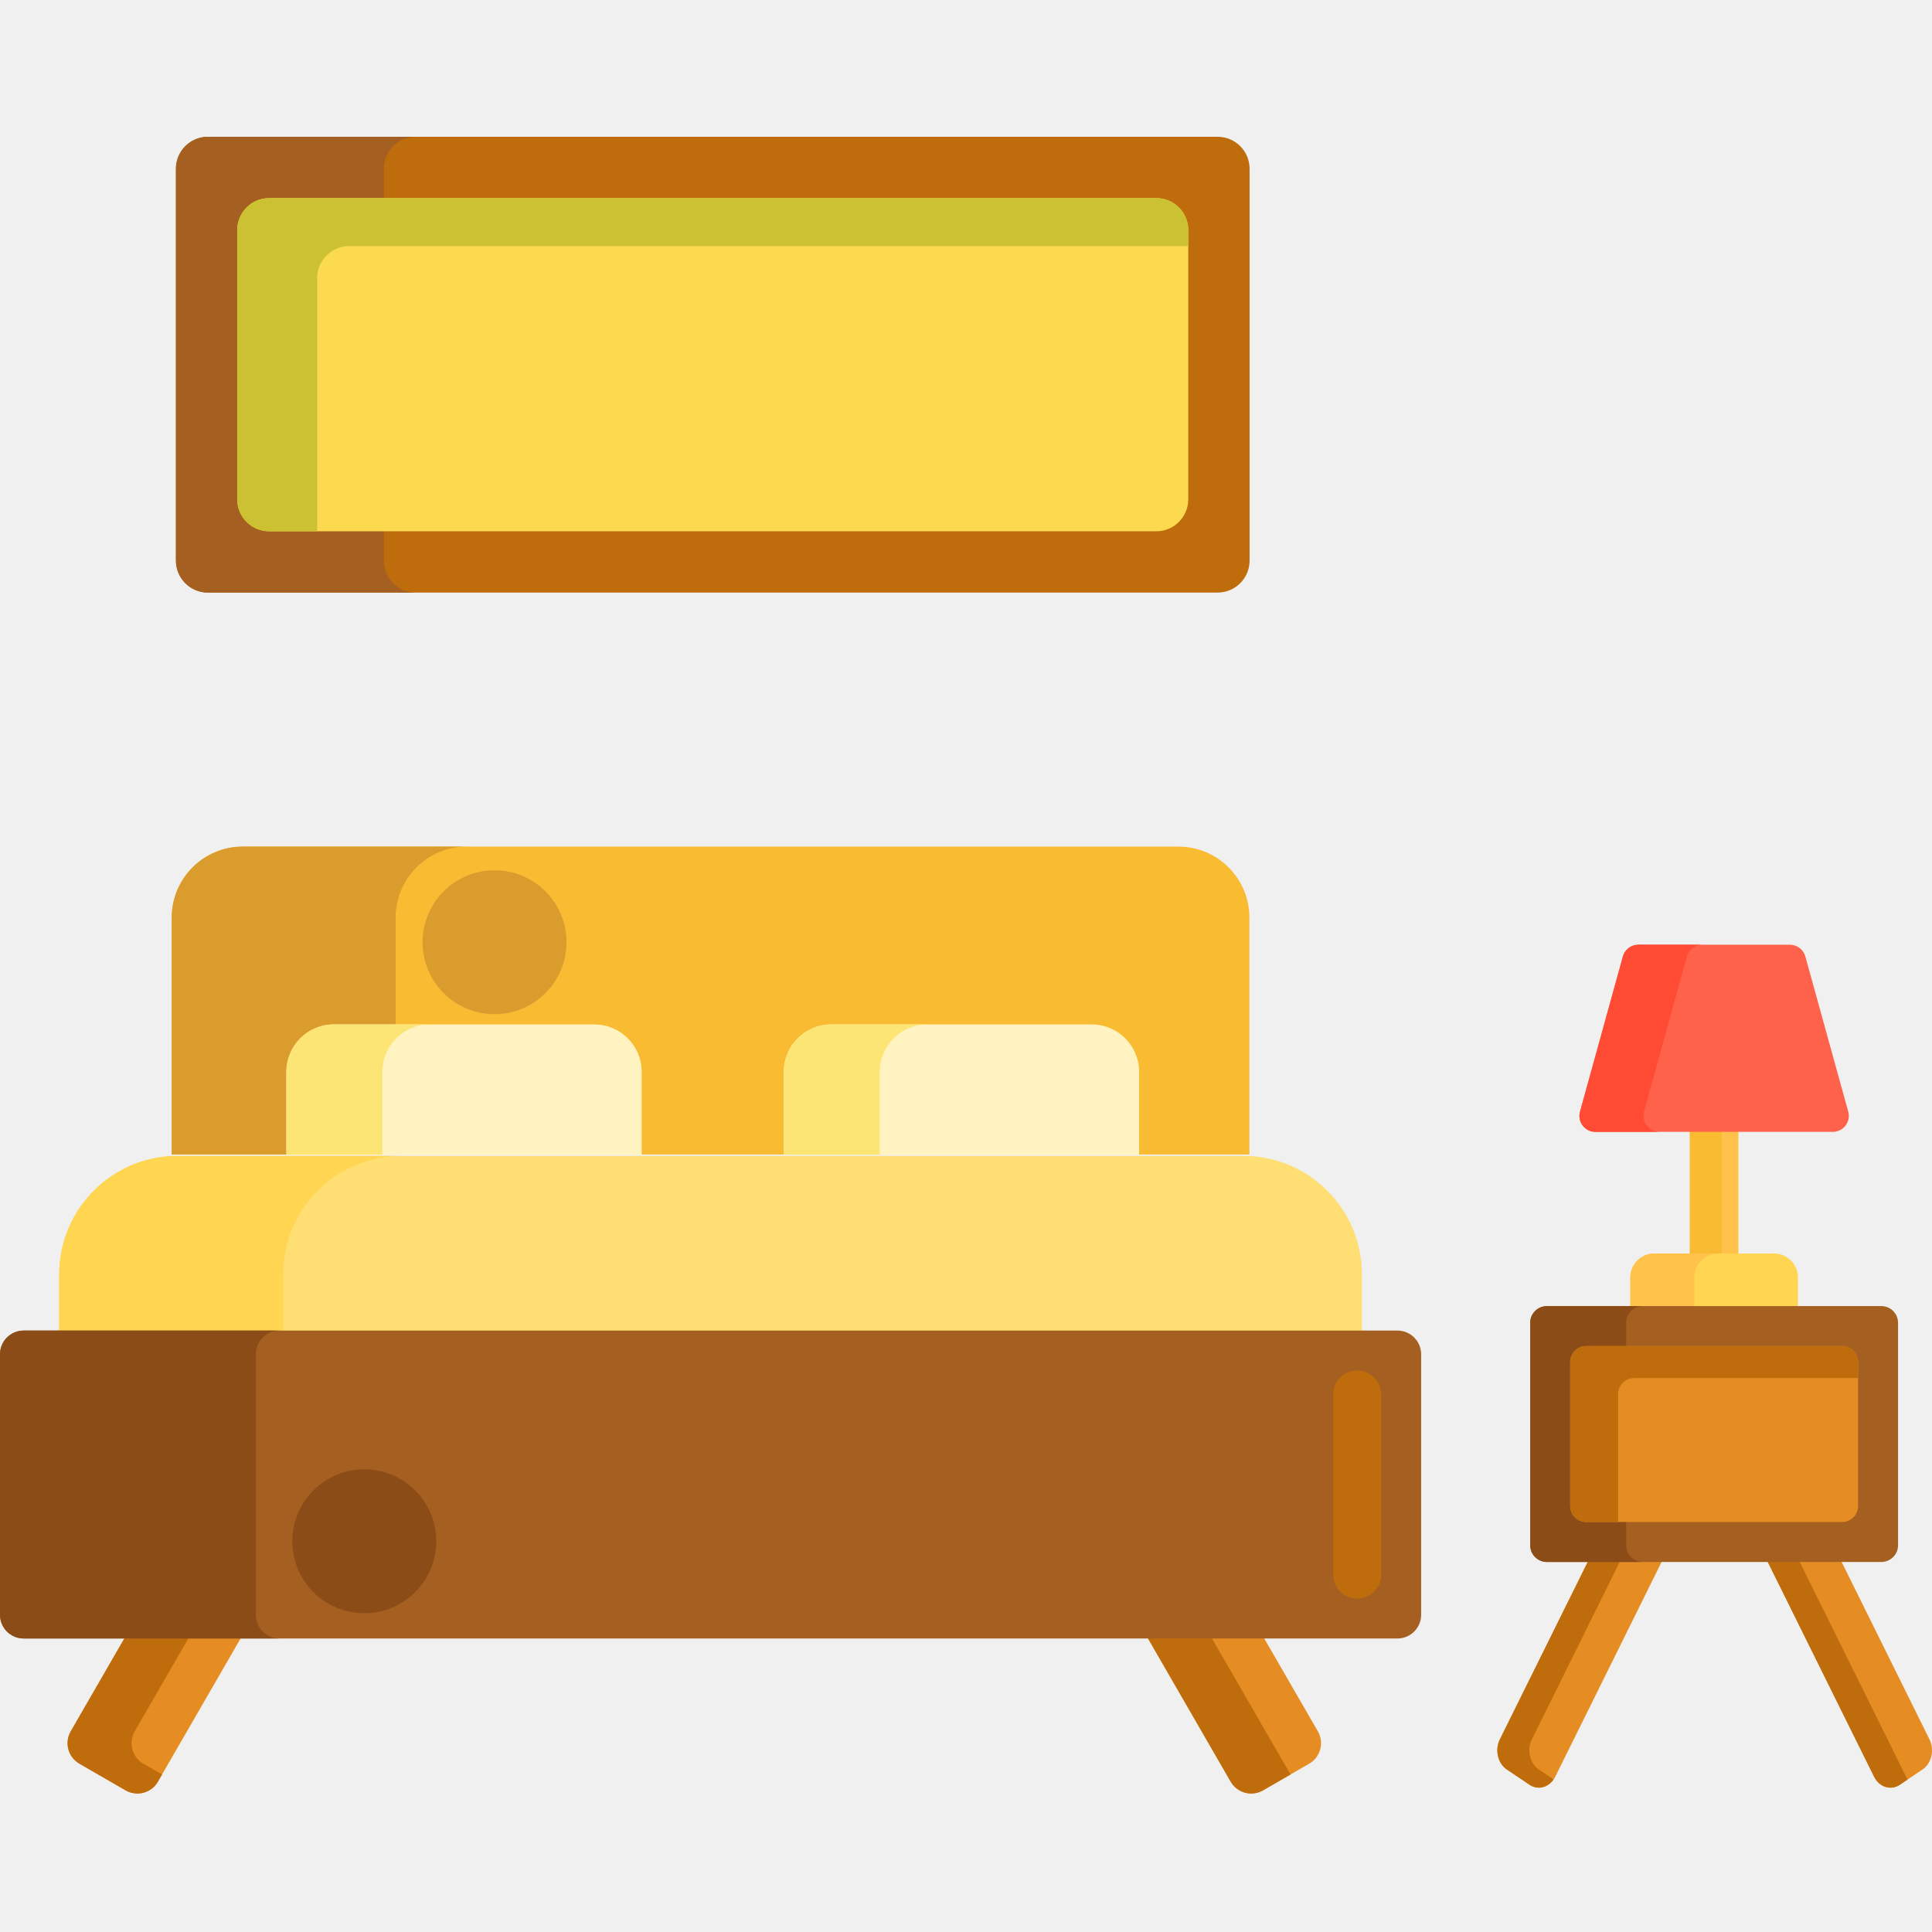
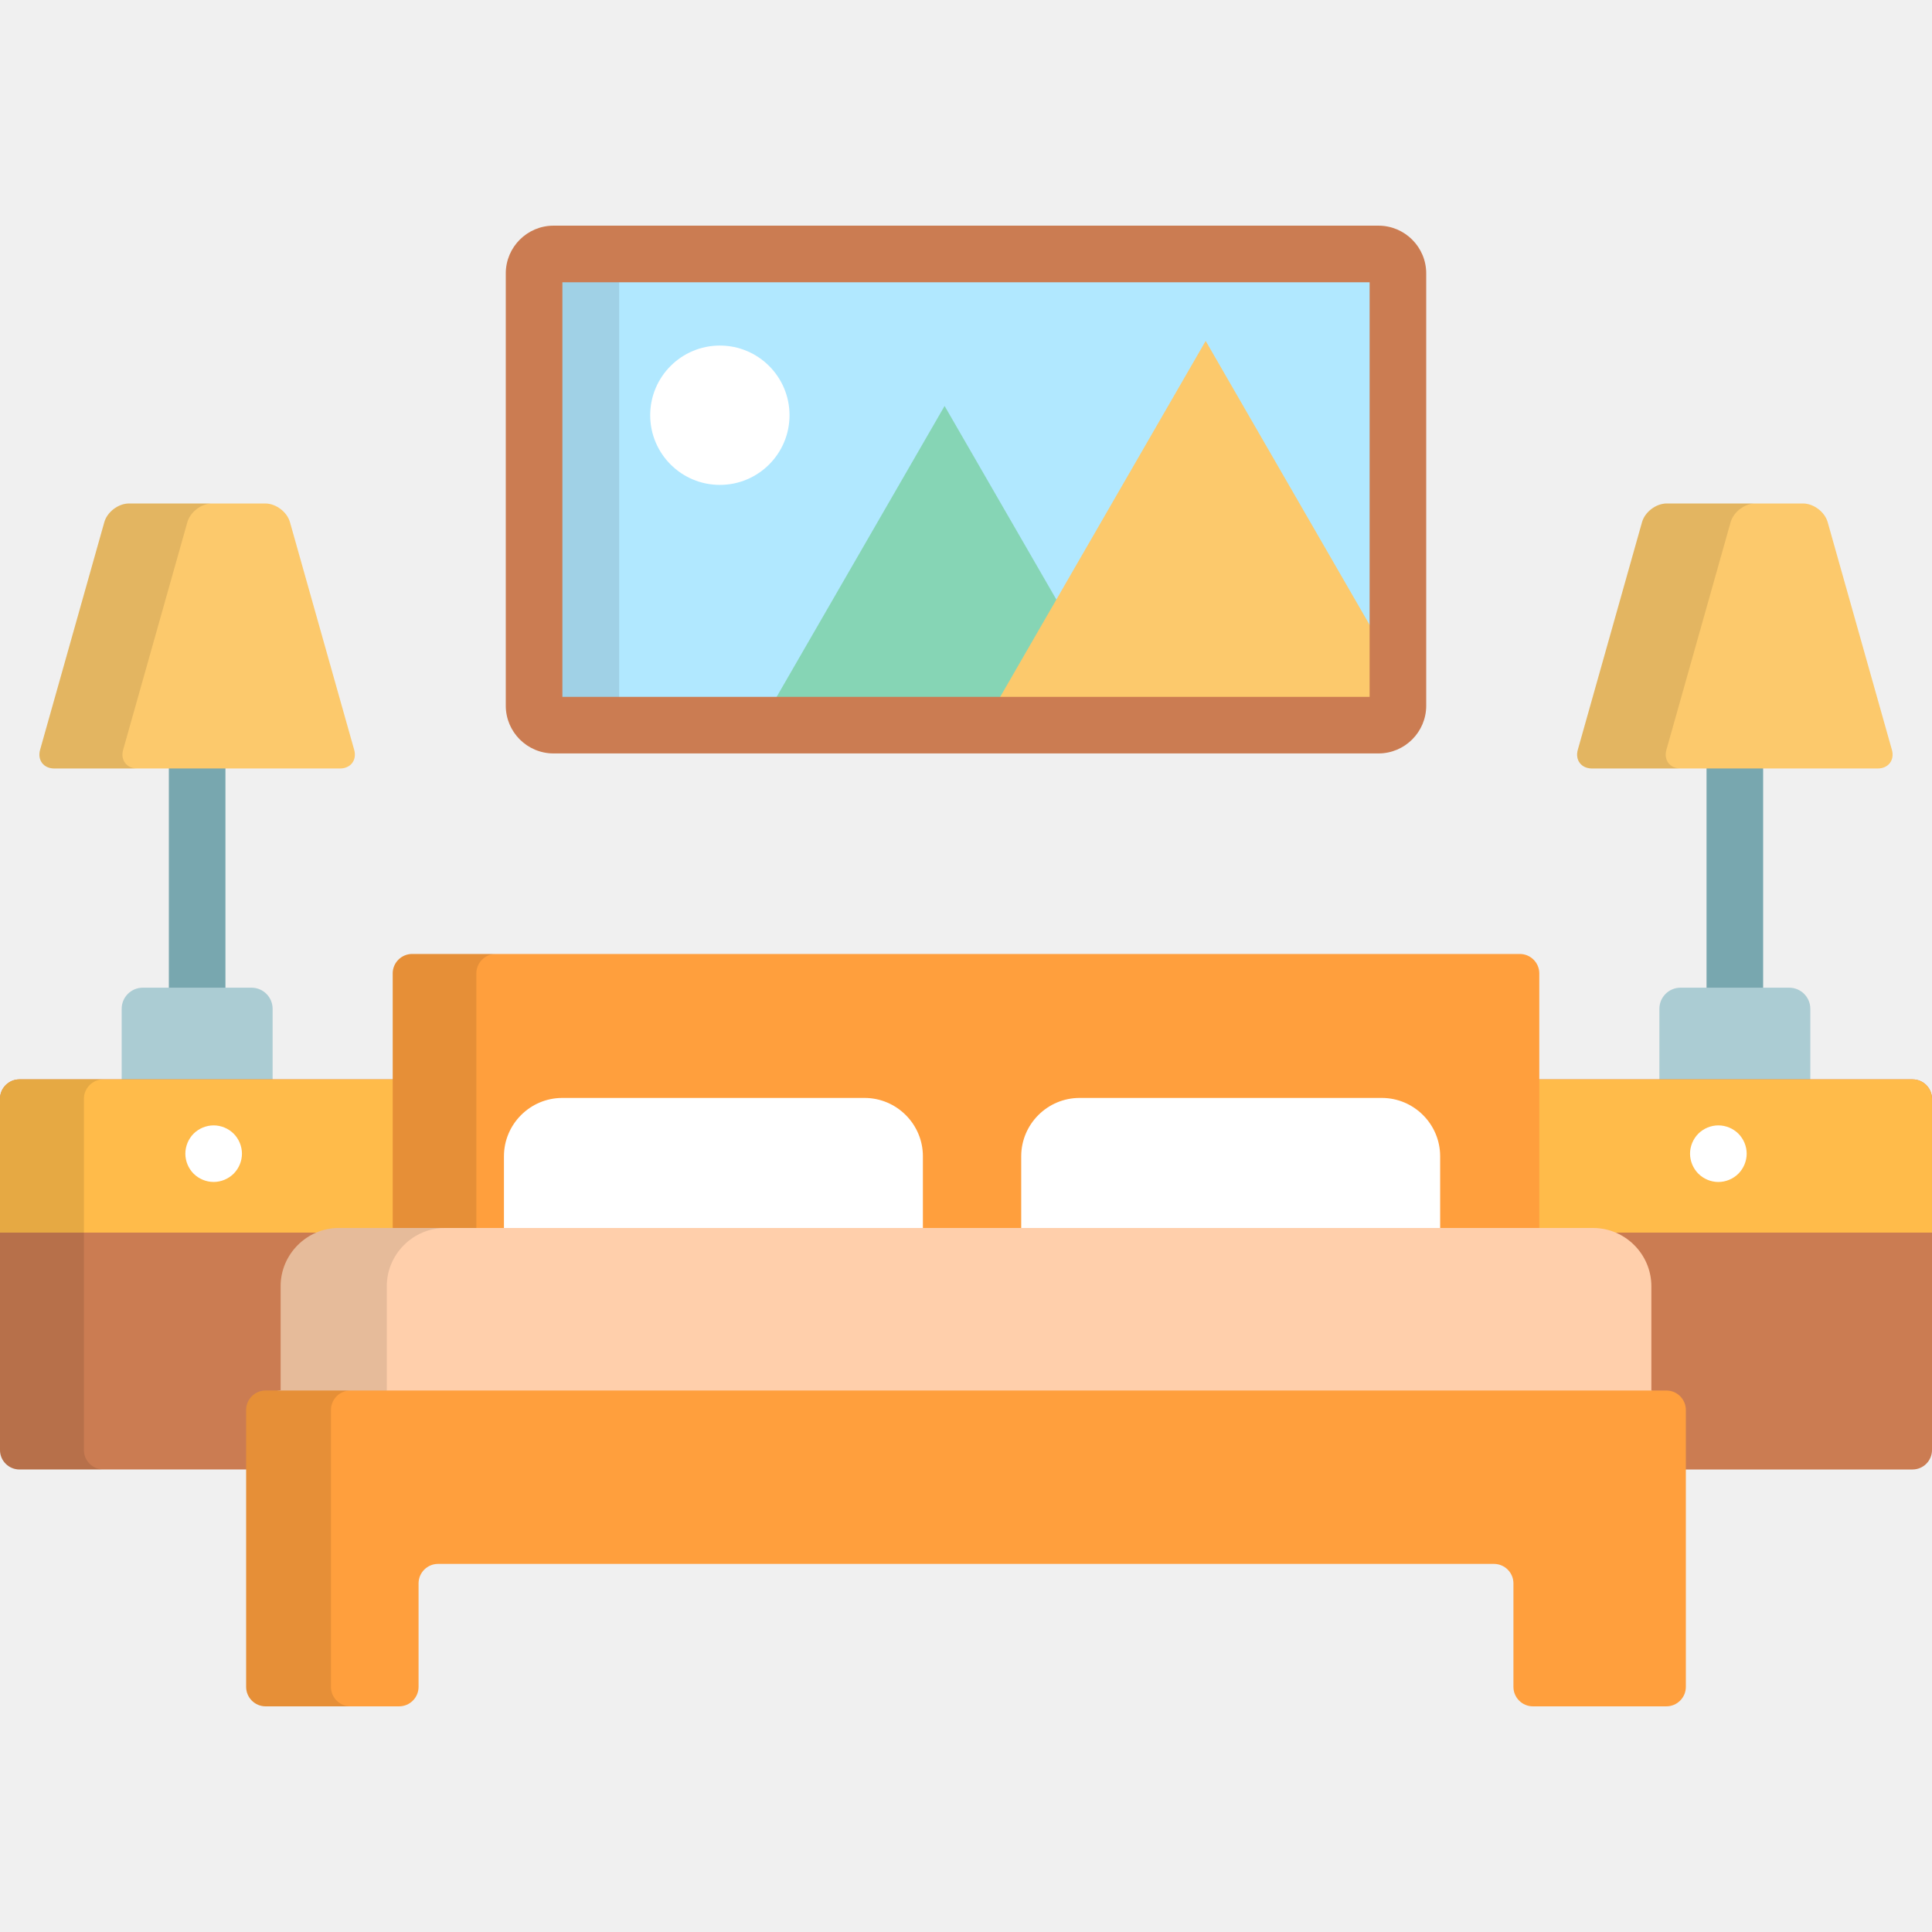
- <svg xmlns="http://www.w3.org/2000/svg" height="483pt" viewBox="0 -34 483.211 483" width="483pt">
-   <path d="m422.645 229.582h12.148v53.113h-12.148zm0 0" fill="#ffc34c" />
-   <path d="m422.645 229.582h8v53.113h-8zm0 0" fill="#f9bb32" />
-   <path d="m413.762 279.402h29.918c3.312 0 6 2.684 6 6v9.234h-41.918v-9.234c0-3.316 2.688-6 6-6zm0 0" fill="#ffd551" />
-   <path d="m458.402 248.984h-59.367c-2.645 0-4.562-2.516-3.855-5.066l10.723-38.805c.48-1.734 2.055-2.934 3.855-2.934h37.922c1.797 0 3.375 1.199 3.855 2.934l10.727 38.805c.703 2.551-1.215 5.066-3.859 5.066zm0 0" fill="#ff624b" />
-   <path d="m411.18 243.922 10.723-38.805c.48-1.734 2.059-2.934 3.859-2.934h-16c-1.801 0-3.379 1.199-3.859 2.934l-10.723 38.805c-.703 2.547 1.211 5.066 3.855 5.066h16c-2.645-.004-4.559-2.52-3.855-5.066zm0 0" fill="#ff4b34" />
-   <path d="m429.762 279.402h-16c-3.312 0-6 2.684-6 6v9.234h16v-9.234c0-3.316 2.688-6 6-6zm0 0" fill="#ffc34c" />
-   <path d="m480.852 408.449-5.676 3.824c-2.262 1.52-5.148.617-6.453-2.02l-30.219-61.031 13.855-9.328 30.219 61.031c1.305 2.637.531 6.004-1.727 7.523zm0 0" fill="#e58d23" />
-   <path d="m376.863 408.449 5.676 3.824c2.258 1.52 5.145.617 6.449-2.02l30.223-61.031-13.855-9.328-30.223 61.031c-1.305 2.637-.527 6.004 1.73 7.523zm0 0" fill="#e58d23" />
-   <path d="m476.723 410.254-30.219-61.031 7.855-5.285-2-4.043-13.855 9.328 30.219 61.031c1.305 2.637 4.191 3.539 6.449 2.02l1.973-1.328c-.148-.219-.301-.441-.422-.691zm0 0" fill="#bf6c0d" />
-   <path d="m384.863 408.449c-2.258-1.52-3.035-4.887-1.73-7.523l28.223-56.992-6-4.039-30.223 61.031c-1.305 2.633-.527 6 1.73 7.523l5.676 3.82c2.043 1.375 4.59.754 6.023-1.328zm0 0" fill="#bf6c0d" />
-   <path d="m327.441 407.008-11.543 6.664c-2.836 1.637-6.457.668-8.094-2.168l-29.617-51.301 21.801-12.586 29.621 51.301c1.637 2.832.668 6.457-2.168 8.09zm0 0" fill="#e58d23" />
-   <path d="m19.863 407.008 11.543 6.664c2.832 1.637 6.457.668 8.09-2.168l29.621-51.301-21.805-12.586-29.617 51.301c-1.637 2.832-.668 6.457 2.168 8.09zm0 0" fill="#e58d23" />
-   <path d="m294.188 360.203 9.805-5.66-4-6.926-21.805 12.586 29.621 51.305c1.637 2.832 5.258 3.805 8.09 2.168l6.871-3.965zm0 0" fill="#bf6c0d" />
-   <path d="m35.863 407.008c-2.836-1.633-3.805-5.258-2.168-8.09l25.617-44.375-12-6.926-29.617 51.301c-1.637 2.832-.668 6.457 2.168 8.09l11.543 6.664c2.832 1.637 6.457.668 8.09-2.168l1.039-1.797zm0 0" fill="#bf6c0d" />
-   <path d="m312.488 254.648h-269.539v-59.242c0-9.816 7.957-17.77 17.773-17.77h233.996c9.816 0 17.77 7.953 17.77 17.77zm0 0" fill="#f9bb32" />
-   <path d="m116.723 177.637h-56c-9.816 0-17.773 7.953-17.773 17.77v59.242h56v-59.242c0-9.816 7.957-17.77 17.773-17.77zm0 0" fill="#db9c2e" />
-   <path d="m340.629 364.59h-325.82v-79.973c0-16.359 13.262-29.621 29.621-29.621h266.578c16.359 0 29.621 13.262 29.621 29.621zm0 0" fill="#ffdf74" />
-   <path d="m160.492 254.699h-88.859v-20.734c0-6.543 5.305-11.848 11.848-11.848h65.164c6.547 0 11.848 5.305 11.848 11.848zm0 0" fill="#fff4c1" />
-   <path d="m284.898 254.699h-88.859v-20.734c0-6.543 5.305-11.848 11.848-11.848h65.164c6.543 0 11.848 5.305 11.848 11.848zm0 0" fill="#fff4c1" />
-   <path d="m304.531 114.105h-252.531c-4.418 0-8-3.582-8-8v-98c0-4.418 3.582-8 8-8h252.535c4.418 0 8 3.582 8 8v98c-.004 4.422-3.586 8-8.004 8zm0 0" fill="#bf6c0d" />
-   <path d="m470.535 356.559h-83.629c-2.312 0-4.188-1.871-4.188-4.184v-55.629c0-2.312 1.875-4.188 4.188-4.188h83.629c2.312 0 4.184 1.875 4.184 4.188v55.629c0 2.312-1.871 4.184-4.184 4.184zm0 0" fill="#a56021" />
-   <path d="m100.43 254.996h-56c-16.359 0-29.621 13.262-29.621 29.621v79.973h56v-79.973c0-16.359 13.262-29.621 29.621-29.621zm0 0" fill="#ffd551" />
-   <path d="m349.516 375.695h-343.59c-3.273 0-5.926-2.652-5.926-5.922v-65.164c0-3.273 2.652-5.926 5.926-5.926h343.59c3.27 0 5.922 2.652 5.922 5.926v65.164c0 3.27-2.652 5.922-5.922 5.922zm0 0" fill="#a56021" />
-   <path d="m339.438 365.699c-3.312 0-6-2.688-6-6v-45.012c0-3.316 2.688-6 6-6 3.316 0 6 2.684 6 6v45.012c0 3.309-2.684 6-6 6zm0 0" fill="#bf6c0d" />
-   <path d="m107.48 222.117h-24c-6.543 0-11.848 5.305-11.848 11.848v20.734h24v-20.734c0-6.543 5.309-11.848 11.848-11.848zm0 0" fill="#fce575" />
-   <path d="m231.887 222.117h-24c-6.543 0-11.848 5.305-11.848 11.848v20.734h24v-20.734c0-6.543 5.305-11.848 11.848-11.848zm0 0" fill="#fce575" />
-   <path d="m64.004 369.773v-65.164c0-3.273 2.648-5.926 5.922-5.926h-64c-3.273 0-5.922 2.652-5.922 5.926v65.164c0 3.27 2.648 5.922 5.922 5.922h64c-3.273 0-5.922-2.652-5.922-5.922zm0 0" fill="#8c4c17" />
-   <path d="m406.719 352.375v-55.629c0-2.312 1.875-4.188 4.188-4.188h-24c-2.312 0-4.188 1.875-4.188 4.188v55.629c0 2.312 1.875 4.184 4.188 4.184h24c-2.312 0-4.188-1.871-4.188-4.184zm0 0" fill="#8c4c17" />
-   <path d="m392.719 342.559v-36c0-2.207 1.793-4 4-4h64c2.211 0 4 1.793 4 4v36c0 2.211-1.789 4-4 4h-64c-2.207 0-4-1.789-4-4zm0 0" fill="#e58d23" />
-   <path d="m404.719 314.559c0-2.207 1.793-4 4-4h56v-4c0-2.207-1.789-4-4-4h-64c-2.207 0-4 1.793-4 4v36c0 2.211 1.793 4 4 4h8zm0 0" fill="#bf6c0d" />
-   <path d="m141.688 201.551c0 9.941-8.059 18-18 18s-18-8.059-18-18c0-9.941 8.059-18 18-18s18 8.059 18 18zm0 0" fill="#db9c2e" />
-   <path d="m109.109 351.383c0 9.941-8.059 18-18 18s-18-8.059-18-18c0-9.941 8.059-18 18-18s18 8.059 18 18zm0 0" fill="#8c4c17" />
-   <path d="m96 106.105v-98c0-4.418 3.582-8 8-8h-52c-4.418 0-8 3.582-8 8v98c0 4.418 3.582 8 8 8h52c-4.422 0-8-3.578-8-8zm0 0" fill="#a56021" />
-   <path d="m67.332 98.773c-4.418 0-8-3.582-8-8v-67.332c0-4.418 3.582-8 8-8h221.867c4.418 0 8 3.582 8 8v67.332c0 4.418-3.582 8-8 8zm0 0" fill="#fcda4f" />
-   <path d="m79.332 35.441c0-4.418 3.582-8 8-8h209.867v-4c0-4.418-3.582-8-8-8h-221.867c-4.418 0-8 3.582-8 8v67.332c0 4.418 3.582 8 8 8h12zm0 0" fill="#ccc033" />
+ <svg xmlns="http://www.w3.org/2000/svg" version="1.1" id="Capa_1" x="0px" y="0px" viewBox="0 0 512.001 512.001" style="enable-background:new 0 0 512.001 512.001;" xml:space="preserve">
+   <rect x="44.745" y="199.23" style="fill:#78A7AF;" width="15" height="67.48" />
+   <path style="fill:#ABCCD3;" d="M72.246,289.044v-21.714c0-3.069-2.511-5.58-5.58-5.58h-28.84c-3.069,0-5.58,2.511-5.58,5.58v21.714  H72.246z" />
+   <path style="fill:#FCC96C;" d="M90.109,203.657c2.832,0,4.521-2.231,3.752-4.957l-17.016-60.314  c-0.769-2.726-3.716-4.957-6.549-4.957H34.194c-2.833,0-5.78,2.231-6.549,4.957L10.629,198.7c-0.769,2.726,0.919,4.957,3.752,4.957  H90.109z" />
+   <path style="opacity:0.1;enable-background:new    ;" d="M32.637,198.7l17.016-60.314c0.769-2.726,3.716-4.957,6.549-4.957H34.194  c-2.833,0-5.78,2.231-6.549,4.957L10.629,198.7c-0.769,2.726,0.919,4.957,3.752,4.957h22.007  C33.556,203.657,31.868,201.426,32.637,198.7z" />
+   <rect x="452.25" y="199.23" style="fill:#78A7AF;" width="15" height="67.48" />
+   <path style="fill:#ABCCD3;" d="M479.755,289.044V267.33c0-3.069-2.511-5.58-5.58-5.58h-28.84c-3.069,0-5.58,2.511-5.58,5.58v21.714  L479.755,289.044L479.755,289.044z" />
+   <path style="fill:#FCC96C;" d="M497.619,203.657c2.833,0,4.521-2.231,3.752-4.957l-17.016-60.315  c-0.769-2.727-3.716-4.957-6.549-4.957h-36.103c-2.833,0-5.78,2.23-6.549,4.957L418.139,198.7c-0.769,2.726,0.92,4.957,3.753,4.957  H497.619z" />
+   <path style="opacity:0.1;enable-background:new    ;" d="M441.619,198.7l17.015-60.315c0.769-2.727,3.716-4.957,6.549-4.957h-23.48  c-2.833,0-5.78,2.23-6.549,4.957L418.139,198.7c-0.769,2.726,0.92,4.957,3.753,4.957h23.48  C442.538,203.657,440.85,201.426,441.619,198.7z" />
+   <path style="fill:#CB7C52;" d="M69.461,373.656c0-2.833,2.318-5.151,5.151-5.151H78.6V340.88c0-8.499,6.954-15.453,15.453-15.453  H108.3v-39.361c-0.075-0.003-0.145-0.023-0.22-0.023H5.151c-2.833,0-5.151,2.318-5.151,5.151v93.082  c0,2.833,2.318,5.151,5.151,5.151h64.311L69.461,373.656L69.461,373.656z" />
+   <path style="fill:#FFBB4A;" d="M94.052,325.428H108.3v-39.361c-0.075-0.003-0.145-0.023-0.22-0.023H5.151  c-2.833,0-5.151,2.318-5.151,5.151v35.463h88.029C89.883,325.867,91.918,325.428,94.052,325.428z" />
+   <path style="opacity:0.1;enable-background:new    ;" d="M22.238,384.277v-93.082c0-2.833,2.318-5.151,5.151-5.151H5.151  c-2.833,0-5.151,2.318-5.151,5.151v93.082c0,2.833,2.318,5.151,5.151,5.151h22.238C24.556,389.428,22.238,387.109,22.238,384.277z" />
+   <path style="fill:#FFFFFF;" d="M56.62,313.23c-1.98,0-3.91-0.8-5.31-2.19c-1.39-1.4-2.19-3.33-2.19-5.3c0-1.98,0.8-3.91,2.19-5.31  c1.4-1.39,3.33-2.19,5.31-2.19c1.97,0,3.9,0.8,5.3,2.19c1.39,1.4,2.2,3.33,2.2,5.31c0,1.97-0.809,3.9-2.2,5.3  C60.52,312.43,58.59,313.23,56.62,313.23z" />
+   <path style="fill:#CB7C52;" d="M506.849,286.044H403.92c-0.26,0-0.509,0.04-0.759,0.077v39.307h14.248  c8.499,0,15.453,6.954,15.453,15.453v27.624h3.988c2.833,0,5.151,2.318,5.151,5.151v15.772h64.849c2.833,0,5.151-2.318,5.151-5.151  v-93.082C512,288.362,509.682,286.044,506.849,286.044z" />
+   <path style="fill:#FFBB4A;" d="M506.849,286.044H403.92c-0.26,0-0.509,0.04-0.759,0.077v39.307h14.248  c2.134,0,4.169,0.439,6.023,1.23H512v-35.463C512,288.362,509.682,286.044,506.849,286.044z" />
+   <path style="fill:#FFFFFF;" d="M455.38,313.24c-1.97,0-3.9-0.81-5.3-2.2c-1.39-1.4-2.2-3.33-2.2-5.31c0-1.97,0.81-3.9,2.2-5.3  c1.4-1.39,3.33-2.19,5.3-2.19c1.98,0,3.91,0.8,5.31,2.19c1.39,1.4,2.2,3.33,2.2,5.3c0,1.98-0.81,3.91-2.2,5.31  C459.29,312.43,457.36,313.24,455.38,313.24z" />
+   <path style="fill:#FF9F3D;" d="M407.931,329.538v-71.574c0-2.833-2.318-5.151-5.151-5.151H109.221c-2.833,0-5.151,2.318-5.151,5.151  v71.574H407.931z" />
+   <path style="opacity:0.1;enable-background:new    ;" d="M126.24,329.538v-71.574c0-2.833,2.318-5.151,5.151-5.151h-22.17  c-2.833,0-5.151,2.318-5.151,5.151v71.574H126.24z" />
+   <g>
+     <path style="fill:#FFFFFF;" d="M244.577,329.538v-23.119c0-8.499-6.954-15.453-15.453-15.453h-80.118   c-8.498,0-15.453,6.954-15.453,15.453v23.119H244.577z" />
+     <path style="fill:#FFFFFF;" d="M381.656,329.538v-23.119c0-8.499-6.954-15.453-15.453-15.453h-80.117   c-8.499,0-15.453,6.954-15.453,15.453v23.119H381.656z" />
+   </g>
+   <path style="fill:#FFCFAB;" d="M437.631,373v-32.12c0-8.499-6.954-15.453-15.453-15.453H89.822c-8.499,0-15.453,6.954-15.453,15.453  V373H437.631z" />
+   <path style="opacity:0.1;enable-background:new    ;" d="M102.503,373v-32.12c0-8.499,6.954-15.453,15.453-15.453H89.822  c-8.499,0-15.453,6.954-15.453,15.453V373H102.503z" />
+   <path style="fill:#FF9F3D;" d="M105.773,452.197c2.833,0,5.151-2.318,5.151-5.151v-27.442c0-2.833,2.318-5.151,5.151-5.151h279.85  c2.833,0,5.151,2.318,5.151,5.151v27.442c0,2.833,2.318,5.151,5.151,5.151h35.391c2.833,0,5.151-2.318,5.151-5.151v-73.391  c0-2.833-2.318-5.151-5.151-5.151H70.382c-2.833,0-5.151,2.318-5.151,5.151v73.391c0,2.833,2.318,5.151,5.151,5.151H105.773z" />
+   <g style="opacity:0.1;">
+     <path d="M87.709,447.046v-73.391c0-2.833,2.318-5.151,5.151-5.151H70.382c-2.833,0-5.151,2.318-5.151,5.151v73.391   c0,2.833,2.318,5.151,5.151,5.151H92.86C90.027,452.197,87.709,449.879,87.709,447.046z" />
+   </g>
+   <path style="fill:#B1E8FF;" d="M370.462,187.019c0,2.833-2.318,5.151-5.151,5.151H146.689c-2.833,0-5.151-2.318-5.151-5.151V72.454  c0-2.833,2.318-5.151,5.151-5.151h218.622c2.833,0,5.151,2.318,5.151,5.151L370.462,187.019L370.462,187.019z" />
+   <path style="opacity:0.1;enable-background:new    ;" d="M164.091,187.019V72.454c0-2.833,2.318-5.151,5.151-5.151h-22.553  c-2.833,0-5.151,2.318-5.151,5.151V187.02c0,2.833,2.318,5.151,5.151,5.151h22.553C166.409,192.169,164.091,189.852,164.091,187.019  z" />
+   <polygon style="fill:#86D5B5;" points="250.328,107.582 201.491,192.169 299.165,192.169 " />
+   <path style="fill:#FCC96C;" d="M260.733,192.169h104.578c2.833,0,5.151-2.318,5.151-5.151v-8.431L319.517,90.35L260.733,192.169z" />
+   <path style="fill:#CB7C52;" d="M365.311,199.669H146.689c-6.976,0-12.651-5.675-12.651-12.651V72.454  c0-6.976,5.675-12.651,12.651-12.651h218.622c6.976,0,12.651,5.675,12.651,12.651V187.02  C377.962,193.994,372.287,199.669,365.311,199.669z M149.039,184.669h213.923V74.803H149.039V184.669z" />
+   <circle style="fill:#FFFFFF;" cx="190.77" cy="110.04" r="18.462" />
+   <g>
+ </g>
+   <g>
+ </g>
+   <g>
+ </g>
+   <g>
+ </g>
+   <g>
+ </g>
+   <g>
+ </g>
+   <g>
+ </g>
+   <g>
+ </g>
+   <g>
+ </g>
+   <g>
+ </g>
+   <g>
+ </g>
+   <g>
+ </g>
+   <g>
+ </g>
+   <g>
+ </g>
+   <g>
+ </g>
</svg>
